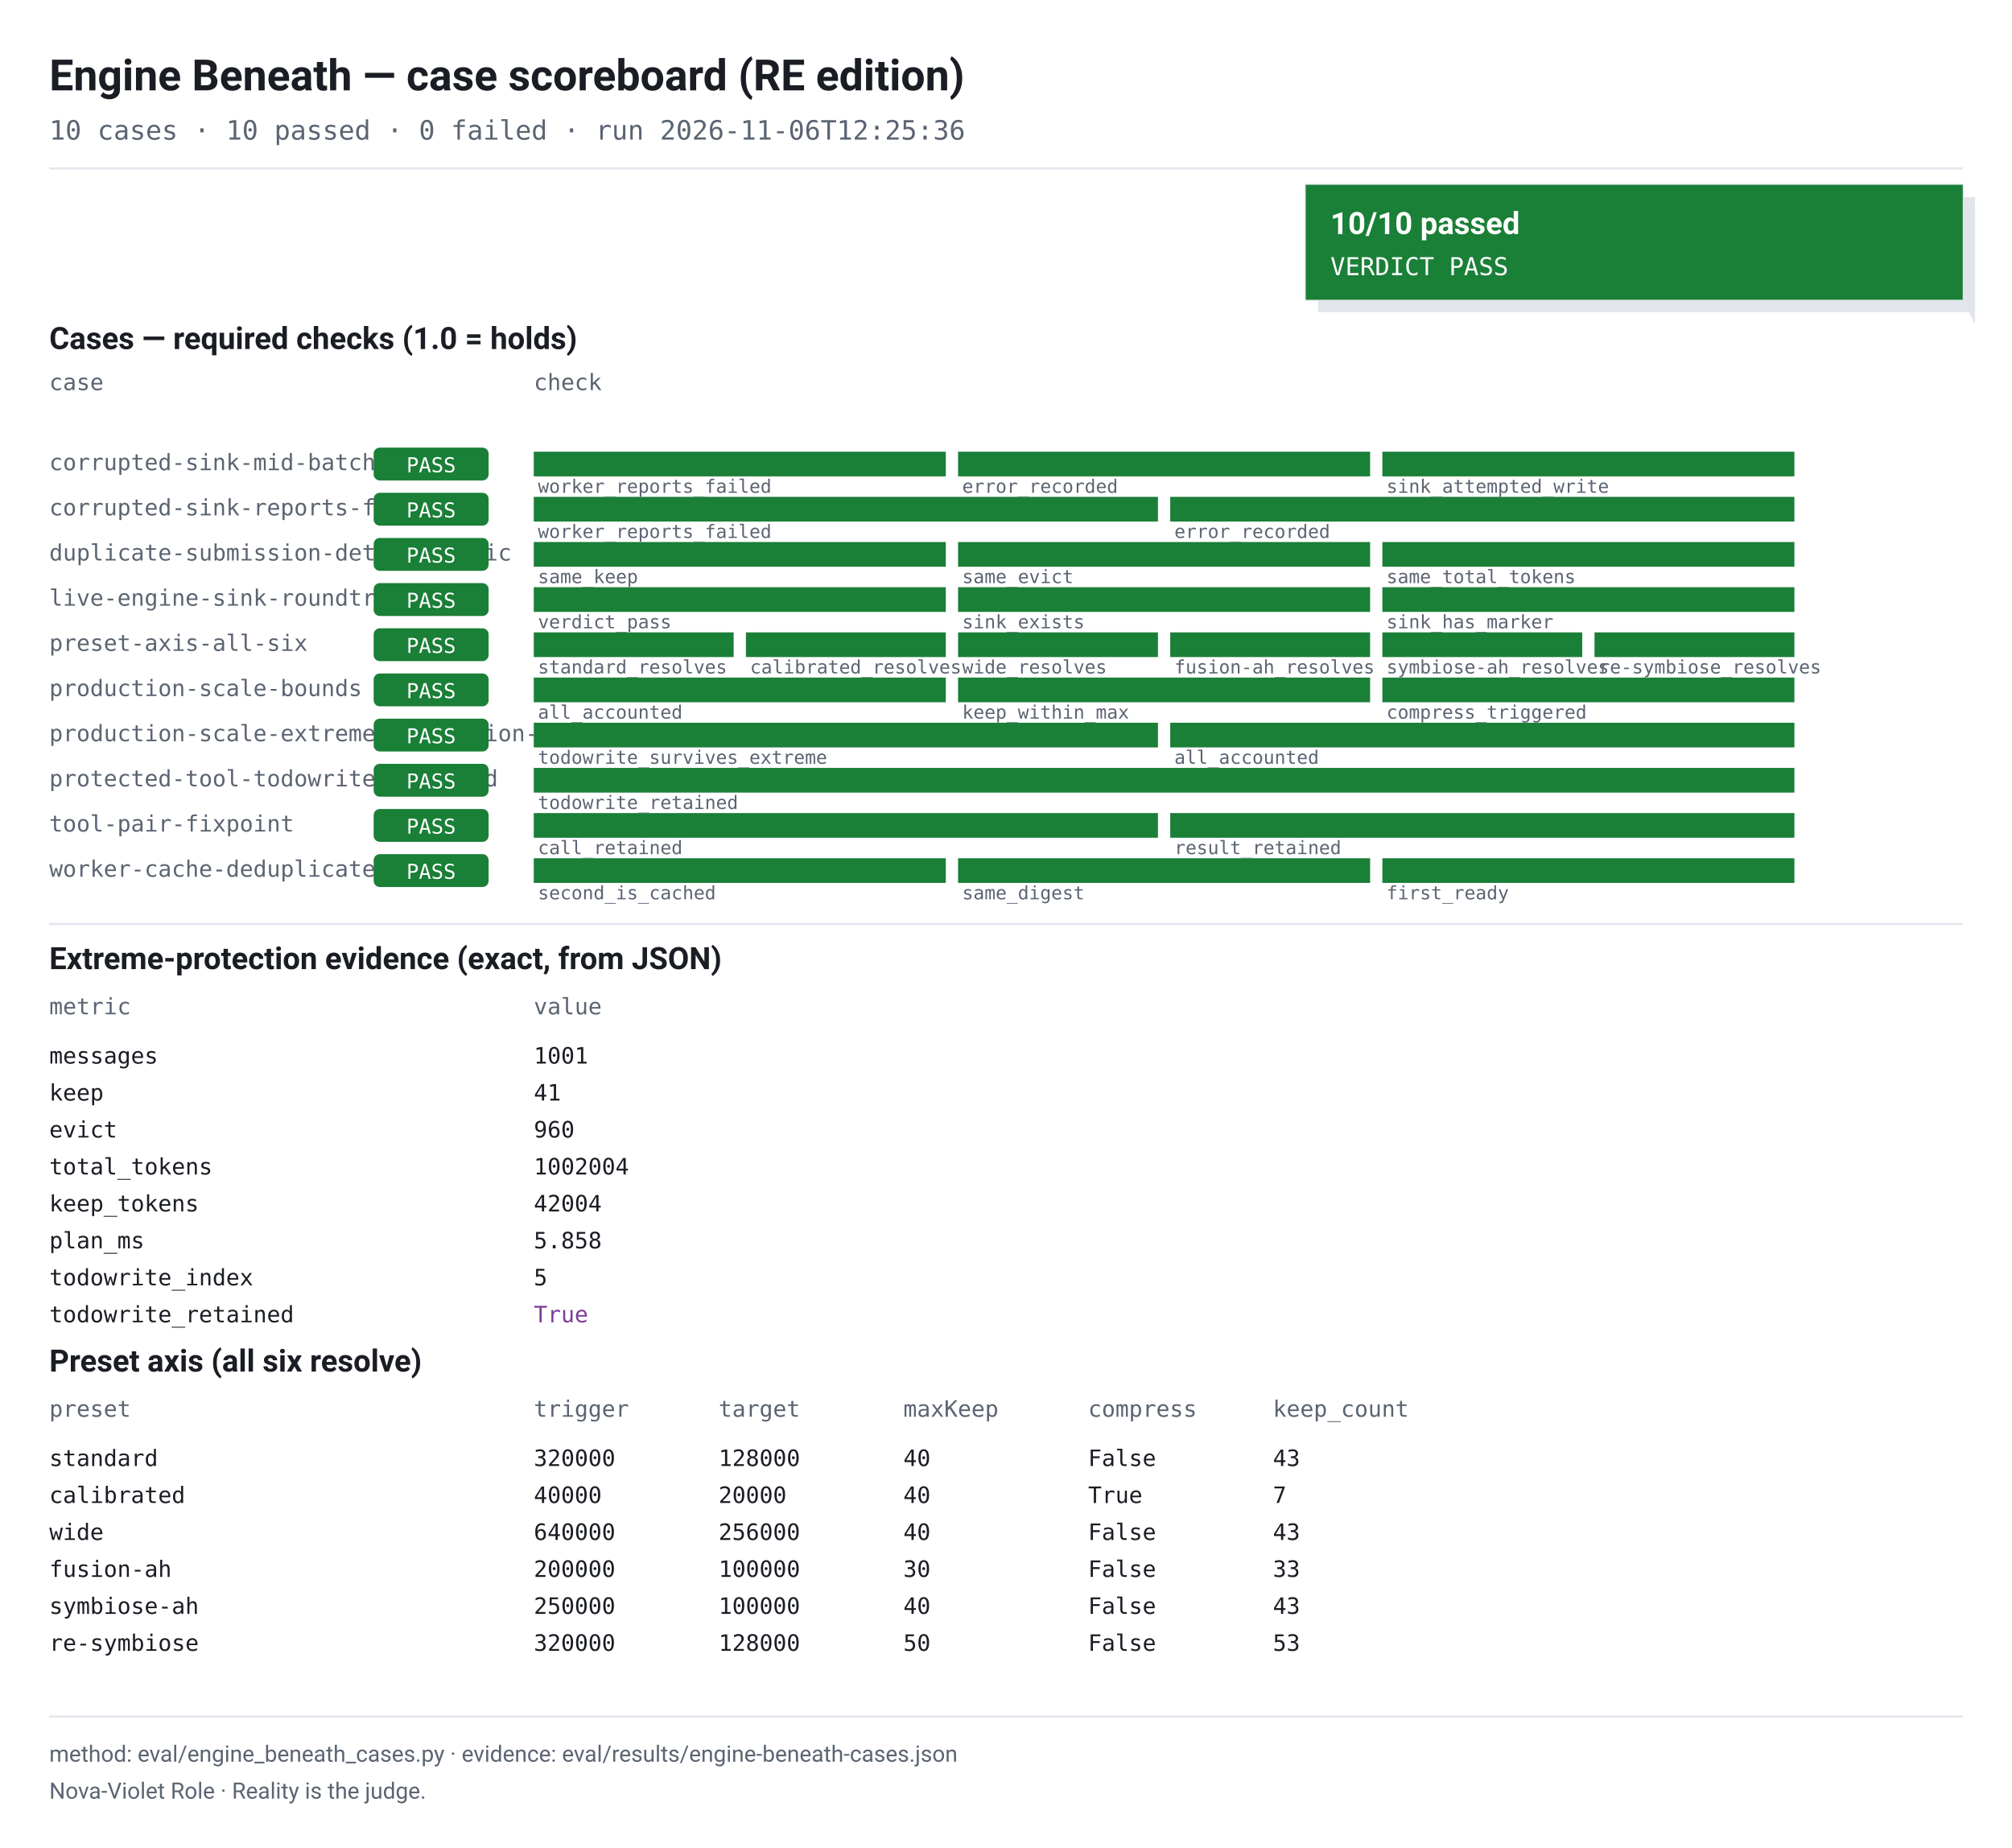
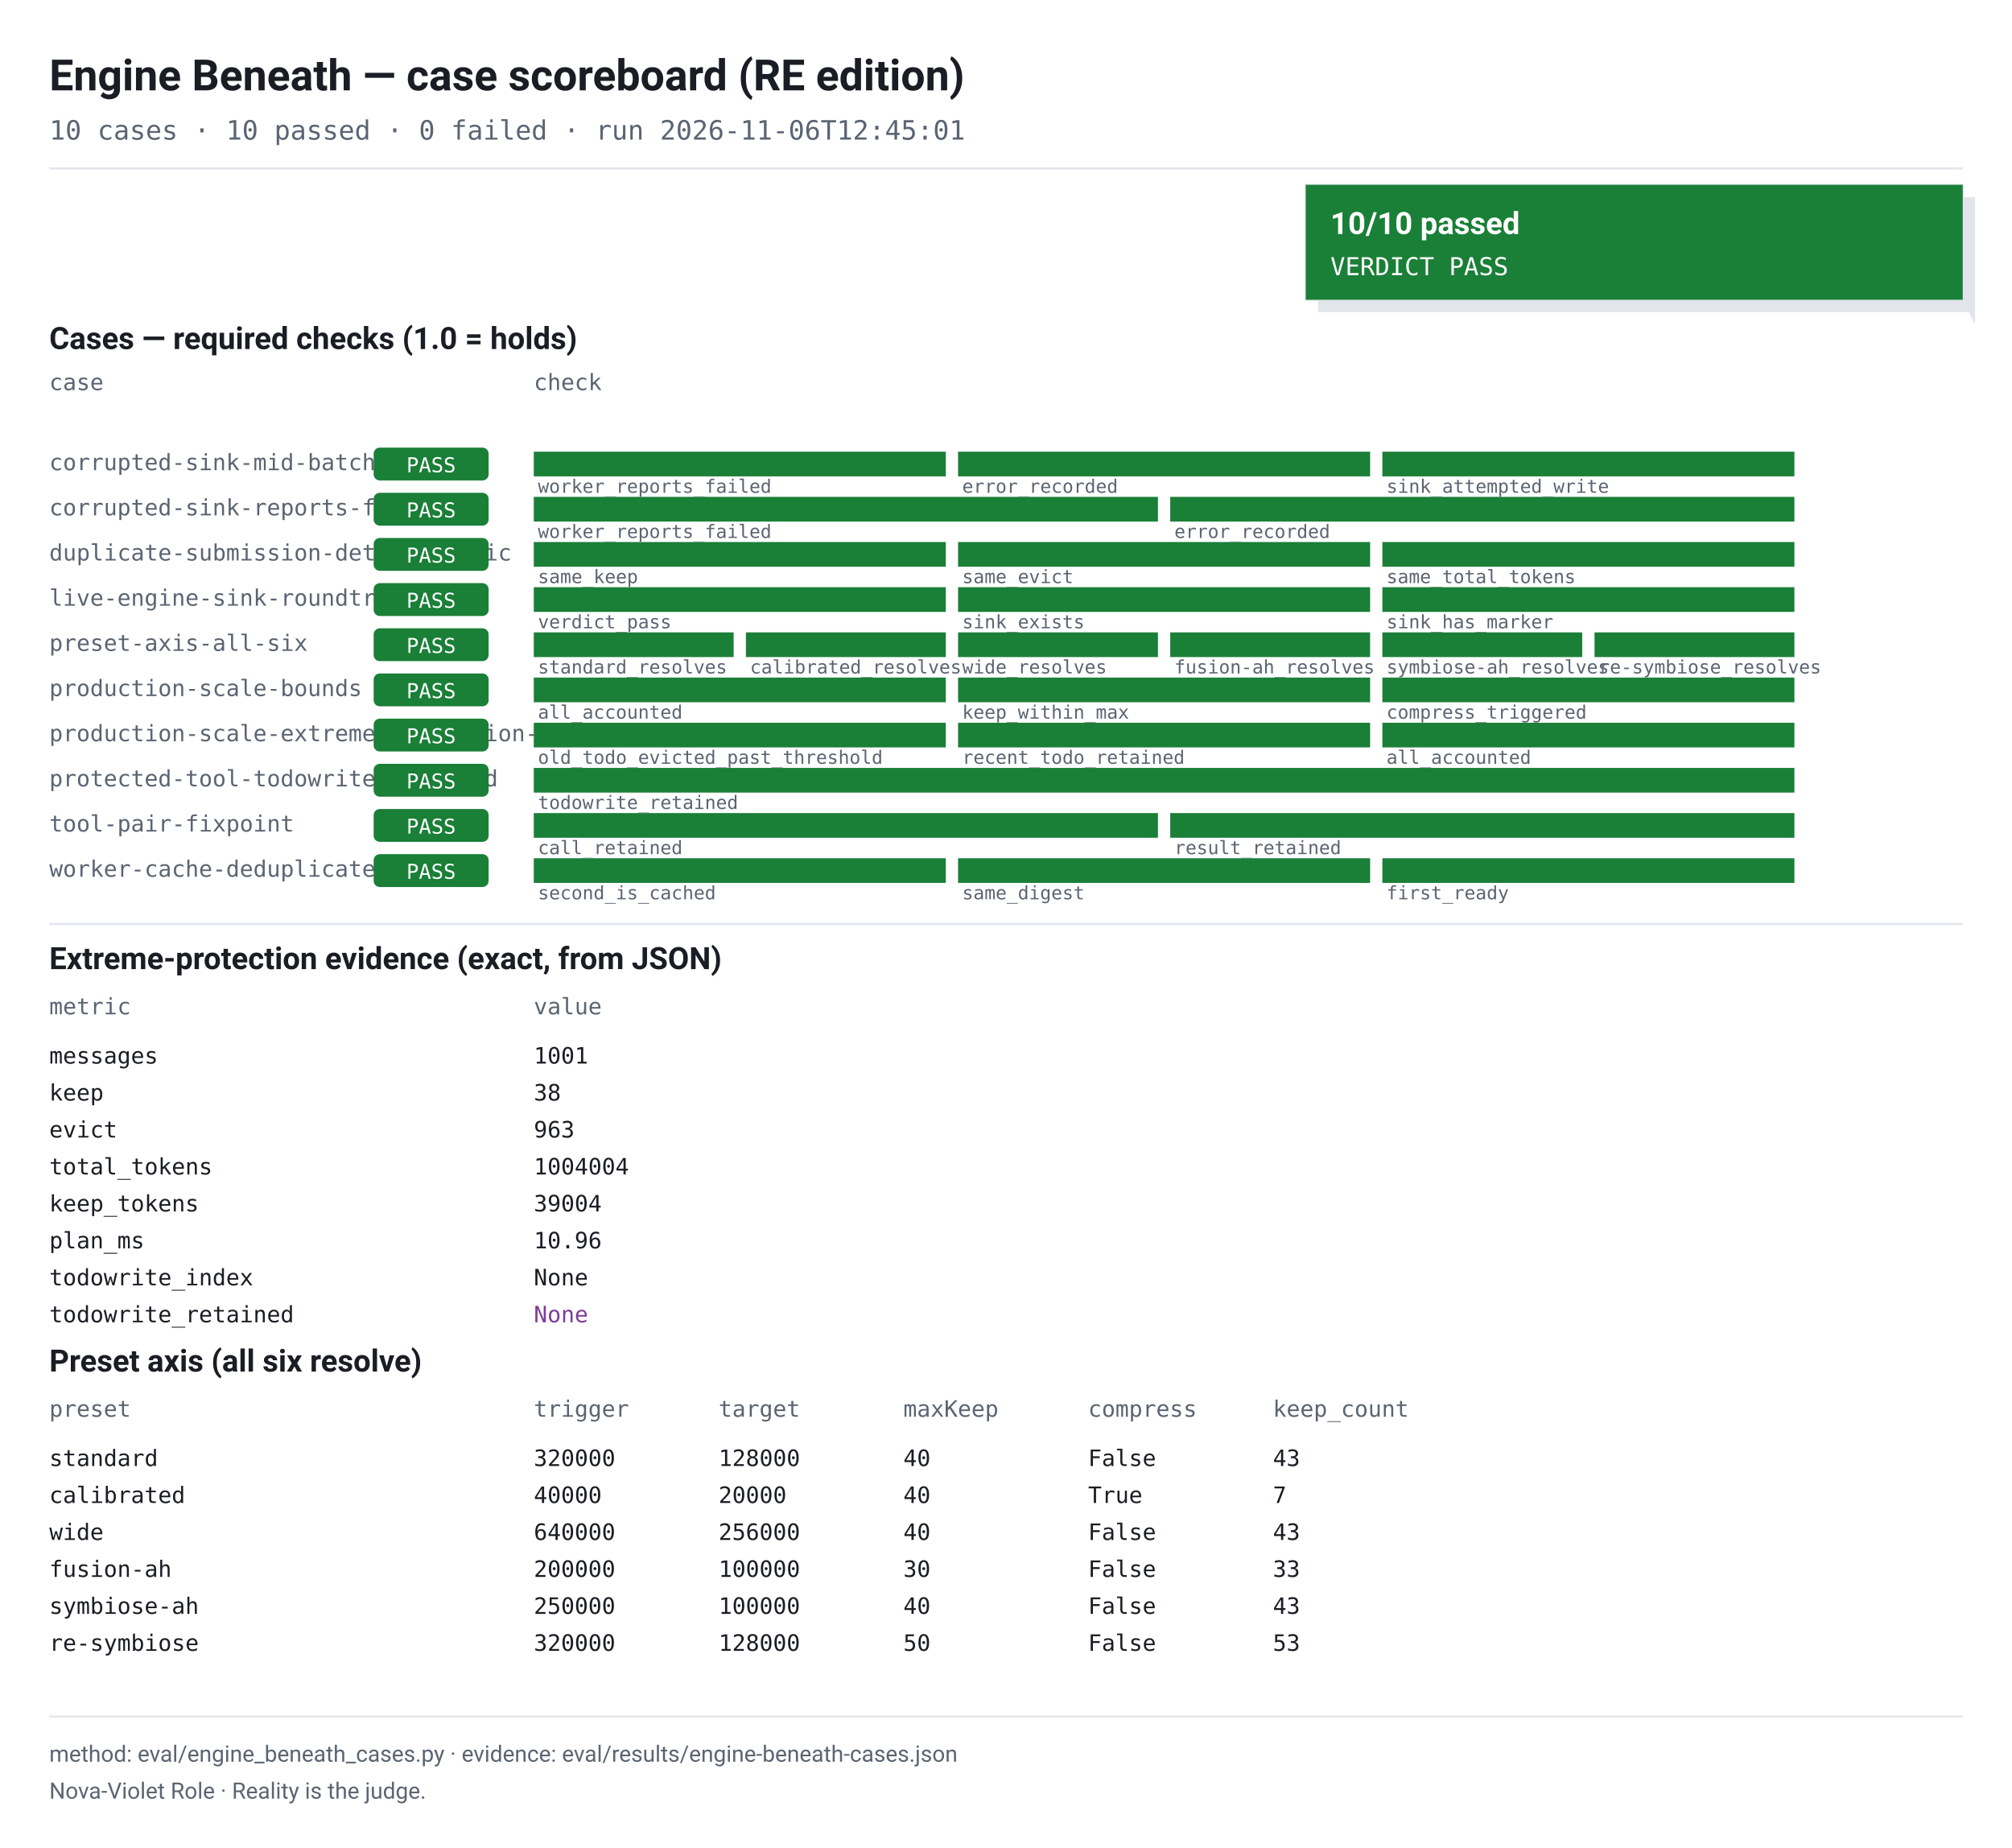
<svg xmlns="http://www.w3.org/2000/svg" width="980" height="900" viewBox="0 0 980 900" font-family="-apple-system,BlinkMacSystemFont,Segoe UI,Roboto,Helvetica,Arial,sans-serif">
  <rect width="980" height="900" fill="#ffffff" />
  <text x="24" y="44" font-family="-apple-system,BlinkMacSystemFont,Segoe UI,Roboto,Helvetica,Arial,sans-serif" font-size="21" fill="#1a1d24" text-anchor="start" font-weight="bold">Engine Beneath — case scoreboard (RE edition)</text>
-   <text x="24" y="68" font-family="ui-monospace,SFMono-Regular,Menlo,Consolas,monospace" font-size="13" fill="#5b6472" text-anchor="start">10 cases · 10 passed · 0 failed · run 2026-11-06T12:25:36</text>
+   <text x="24" y="68" font-family="ui-monospace,SFMono-Regular,Menlo,Consolas,monospace" font-size="13" fill="#5b6472" text-anchor="start">10 cases · 10 passed · 0 failed · run 2026-11-06T12:45:01</text>
  <line x1="24" y1="82" x2="956" y2="82" stroke="#e2e5ec" />
  <rect x="642" y="96" width="320" height="56" fill="#e2e5ec" />
  <polygon points="956,96 962,102 962,158 956,146" fill="#e2e5ec" />
  <rect x="636" y="90" width="320" height="56" fill="#ffffff" stroke="#e2e5ec" />
  <rect x="636" y="90" width="320" height="56" fill="#1a7f37" />
  <text x="648" y="114" font-family="-apple-system,BlinkMacSystemFont,Segoe UI,Roboto,Helvetica,Arial,sans-serif" font-size="15" fill="#ffffff" text-anchor="start" font-weight="bold">10/10 passed</text>
  <text x="648" y="134" font-family="ui-monospace,SFMono-Regular,Menlo,Consolas,monospace" font-size="12" fill="#ffffff" text-anchor="start">VERDICT PASS</text>
  <text x="24" y="170" font-family="-apple-system,BlinkMacSystemFont,Segoe UI,Roboto,Helvetica,Arial,sans-serif" font-size="15" fill="#1a1d24" text-anchor="start" font-weight="bold">Cases — required checks (1.0 = holds)</text>
  <text x="24" y="190" font-family="ui-monospace,SFMono-Regular,Menlo,Consolas,monospace" font-size="11" fill="#5b6472" text-anchor="start">case</text>
  <text x="260" y="190" font-family="ui-monospace,SFMono-Regular,Menlo,Consolas,monospace" font-size="11" fill="#5b6472" text-anchor="start">check</text>
  <text x="24" y="229" font-family="ui-monospace,SFMono-Regular,Menlo,Consolas,monospace" font-size="11" fill="#5b6472" text-anchor="start">corrupted-sink-mid-batch</text>
  <rect x="182" y="218" width="56" height="16" rx="3" fill="#1a7f37" />
  <text x="210" y="230" font-family="ui-monospace,SFMono-Regular,Menlo,Consolas,monospace" font-size="10" fill="#ffffff" text-anchor="middle">PASS</text>
  <rect x="260.0" y="220" width="200.667" height="12" fill="#e2e5ec" />
  <rect x="260.0" y="220" width="200.667" height="12" fill="#1a7f37" />
  <text x="262.0" y="240" font-family="ui-monospace,SFMono-Regular,Menlo,Consolas,monospace" font-size="9" fill="#5b6472" text-anchor="start">worker_reports_failed</text>
  <rect x="466.667" y="220" width="200.667" height="12" fill="#e2e5ec" />
  <rect x="466.667" y="220" width="200.667" height="12" fill="#1a7f37" />
  <text x="468.667" y="240" font-family="ui-monospace,SFMono-Regular,Menlo,Consolas,monospace" font-size="9" fill="#5b6472" text-anchor="start">error_recorded</text>
  <rect x="673.333" y="220" width="200.667" height="12" fill="#e2e5ec" />
  <rect x="673.333" y="220" width="200.667" height="12" fill="#1a7f37" />
  <text x="675.333" y="240" font-family="ui-monospace,SFMono-Regular,Menlo,Consolas,monospace" font-size="9" fill="#5b6472" text-anchor="start">sink_attempted_write</text>
  <text x="24" y="251" font-family="ui-monospace,SFMono-Regular,Menlo,Consolas,monospace" font-size="11" fill="#5b6472" text-anchor="start">corrupted-sink-reports-failed</text>
  <rect x="182" y="240" width="56" height="16" rx="3" fill="#1a7f37" />
  <text x="210" y="252" font-family="ui-monospace,SFMono-Regular,Menlo,Consolas,monospace" font-size="10" fill="#ffffff" text-anchor="middle">PASS</text>
  <rect x="260.0" y="242" width="304.0" height="12" fill="#e2e5ec" />
  <rect x="260.0" y="242" width="304.0" height="12" fill="#1a7f37" />
  <text x="262.0" y="262" font-family="ui-monospace,SFMono-Regular,Menlo,Consolas,monospace" font-size="9" fill="#5b6472" text-anchor="start">worker_reports_failed</text>
  <rect x="570.0" y="242" width="304.0" height="12" fill="#e2e5ec" />
  <rect x="570.0" y="242" width="304.0" height="12" fill="#1a7f37" />
  <text x="572.0" y="262" font-family="ui-monospace,SFMono-Regular,Menlo,Consolas,monospace" font-size="9" fill="#5b6472" text-anchor="start">error_recorded</text>
  <text x="24" y="273" font-family="ui-monospace,SFMono-Regular,Menlo,Consolas,monospace" font-size="11" fill="#5b6472" text-anchor="start">duplicate-submission-deterministic</text>
  <rect x="182" y="262" width="56" height="16" rx="3" fill="#1a7f37" />
  <text x="210" y="274" font-family="ui-monospace,SFMono-Regular,Menlo,Consolas,monospace" font-size="10" fill="#ffffff" text-anchor="middle">PASS</text>
  <rect x="260.0" y="264" width="200.667" height="12" fill="#e2e5ec" />
  <rect x="260.0" y="264" width="200.667" height="12" fill="#1a7f37" />
  <text x="262.0" y="284" font-family="ui-monospace,SFMono-Regular,Menlo,Consolas,monospace" font-size="9" fill="#5b6472" text-anchor="start">same_keep</text>
  <rect x="466.667" y="264" width="200.667" height="12" fill="#e2e5ec" />
  <rect x="466.667" y="264" width="200.667" height="12" fill="#1a7f37" />
  <text x="468.667" y="284" font-family="ui-monospace,SFMono-Regular,Menlo,Consolas,monospace" font-size="9" fill="#5b6472" text-anchor="start">same_evict</text>
  <rect x="673.333" y="264" width="200.667" height="12" fill="#e2e5ec" />
  <rect x="673.333" y="264" width="200.667" height="12" fill="#1a7f37" />
  <text x="675.333" y="284" font-family="ui-monospace,SFMono-Regular,Menlo,Consolas,monospace" font-size="9" fill="#5b6472" text-anchor="start">same_total_tokens</text>
  <text x="24" y="295" font-family="ui-monospace,SFMono-Regular,Menlo,Consolas,monospace" font-size="11" fill="#5b6472" text-anchor="start">live-engine-sink-roundtrip</text>
  <rect x="182" y="284" width="56" height="16" rx="3" fill="#1a7f37" />
  <text x="210" y="296" font-family="ui-monospace,SFMono-Regular,Menlo,Consolas,monospace" font-size="10" fill="#ffffff" text-anchor="middle">PASS</text>
  <rect x="260.0" y="286" width="200.667" height="12" fill="#e2e5ec" />
  <rect x="260.0" y="286" width="200.667" height="12" fill="#1a7f37" />
  <text x="262.0" y="306" font-family="ui-monospace,SFMono-Regular,Menlo,Consolas,monospace" font-size="9" fill="#5b6472" text-anchor="start">verdict_pass</text>
  <rect x="466.667" y="286" width="200.667" height="12" fill="#e2e5ec" />
  <rect x="466.667" y="286" width="200.667" height="12" fill="#1a7f37" />
  <text x="468.667" y="306" font-family="ui-monospace,SFMono-Regular,Menlo,Consolas,monospace" font-size="9" fill="#5b6472" text-anchor="start">sink_exists</text>
  <rect x="673.333" y="286" width="200.667" height="12" fill="#e2e5ec" />
  <rect x="673.333" y="286" width="200.667" height="12" fill="#1a7f37" />
  <text x="675.333" y="306" font-family="ui-monospace,SFMono-Regular,Menlo,Consolas,monospace" font-size="9" fill="#5b6472" text-anchor="start">sink_has_marker</text>
  <text x="24" y="317" font-family="ui-monospace,SFMono-Regular,Menlo,Consolas,monospace" font-size="11" fill="#5b6472" text-anchor="start">preset-axis-all-six</text>
  <rect x="182" y="306" width="56" height="16" rx="3" fill="#1a7f37" />
  <text x="210" y="318" font-family="ui-monospace,SFMono-Regular,Menlo,Consolas,monospace" font-size="10" fill="#ffffff" text-anchor="middle">PASS</text>
  <rect x="260.0" y="308" width="97.333" height="12" fill="#e2e5ec" />
  <rect x="260.0" y="308" width="97.333" height="12" fill="#1a7f37" />
  <text x="262.0" y="328" font-family="ui-monospace,SFMono-Regular,Menlo,Consolas,monospace" font-size="9" fill="#5b6472" text-anchor="start">standard_resolves</text>
  <rect x="363.333" y="308" width="97.333" height="12" fill="#e2e5ec" />
  <rect x="363.333" y="308" width="97.333" height="12" fill="#1a7f37" />
  <text x="365.333" y="328" font-family="ui-monospace,SFMono-Regular,Menlo,Consolas,monospace" font-size="9" fill="#5b6472" text-anchor="start">calibrated_resolves</text>
  <rect x="466.667" y="308" width="97.333" height="12" fill="#e2e5ec" />
  <rect x="466.667" y="308" width="97.333" height="12" fill="#1a7f37" />
  <text x="468.667" y="328" font-family="ui-monospace,SFMono-Regular,Menlo,Consolas,monospace" font-size="9" fill="#5b6472" text-anchor="start">wide_resolves</text>
  <rect x="570.0" y="308" width="97.333" height="12" fill="#e2e5ec" />
  <rect x="570.0" y="308" width="97.333" height="12" fill="#1a7f37" />
  <text x="572.0" y="328" font-family="ui-monospace,SFMono-Regular,Menlo,Consolas,monospace" font-size="9" fill="#5b6472" text-anchor="start">fusion-ah_resolves</text>
  <rect x="673.333" y="308" width="97.333" height="12" fill="#e2e5ec" />
  <rect x="673.333" y="308" width="97.333" height="12" fill="#1a7f37" />
  <text x="675.333" y="328" font-family="ui-monospace,SFMono-Regular,Menlo,Consolas,monospace" font-size="9" fill="#5b6472" text-anchor="start">symbiose-ah_resolves</text>
  <rect x="776.667" y="308" width="97.333" height="12" fill="#e2e5ec" />
  <rect x="776.667" y="308" width="97.333" height="12" fill="#1a7f37" />
  <text x="778.667" y="328" font-family="ui-monospace,SFMono-Regular,Menlo,Consolas,monospace" font-size="9" fill="#5b6472" text-anchor="start">re-symbiose_resolves</text>
  <text x="24" y="339" font-family="ui-monospace,SFMono-Regular,Menlo,Consolas,monospace" font-size="11" fill="#5b6472" text-anchor="start">production-scale-bounds</text>
  <rect x="182" y="328" width="56" height="16" rx="3" fill="#1a7f37" />
  <text x="210" y="340" font-family="ui-monospace,SFMono-Regular,Menlo,Consolas,monospace" font-size="10" fill="#ffffff" text-anchor="middle">PASS</text>
  <rect x="260.0" y="330" width="200.667" height="12" fill="#e2e5ec" />
  <rect x="260.0" y="330" width="200.667" height="12" fill="#1a7f37" />
  <text x="262.0" y="350" font-family="ui-monospace,SFMono-Regular,Menlo,Consolas,monospace" font-size="9" fill="#5b6472" text-anchor="start">all_accounted</text>
  <rect x="466.667" y="330" width="200.667" height="12" fill="#e2e5ec" />
  <rect x="466.667" y="330" width="200.667" height="12" fill="#1a7f37" />
  <text x="468.667" y="350" font-family="ui-monospace,SFMono-Regular,Menlo,Consolas,monospace" font-size="9" fill="#5b6472" text-anchor="start">keep_within_max</text>
  <rect x="673.333" y="330" width="200.667" height="12" fill="#e2e5ec" />
  <rect x="673.333" y="330" width="200.667" height="12" fill="#1a7f37" />
  <text x="675.333" y="350" font-family="ui-monospace,SFMono-Regular,Menlo,Consolas,monospace" font-size="9" fill="#5b6472" text-anchor="start">compress_triggered</text>
  <text x="24" y="361" font-family="ui-monospace,SFMono-Regular,Menlo,Consolas,monospace" font-size="11" fill="#5b6472" text-anchor="start">production-scale-extreme-protection-warning</text>
  <rect x="182" y="350" width="56" height="16" rx="3" fill="#1a7f37" />
  <text x="210" y="362" font-family="ui-monospace,SFMono-Regular,Menlo,Consolas,monospace" font-size="10" fill="#ffffff" text-anchor="middle">PASS</text>
-   <rect x="260.0" y="352" width="304.0" height="12" fill="#e2e5ec" />
-   <rect x="260.0" y="352" width="304.0" height="12" fill="#1a7f37" />
-   <text x="262.0" y="372" font-family="ui-monospace,SFMono-Regular,Menlo,Consolas,monospace" font-size="9" fill="#5b6472" text-anchor="start">todowrite_survives_extreme</text>
-   <rect x="570.0" y="352" width="304.0" height="12" fill="#e2e5ec" />
-   <rect x="570.0" y="352" width="304.0" height="12" fill="#1a7f37" />
-   <text x="572.0" y="372" font-family="ui-monospace,SFMono-Regular,Menlo,Consolas,monospace" font-size="9" fill="#5b6472" text-anchor="start">all_accounted</text>
+   <rect x="260.0" y="352" width="200.667" height="12" fill="#e2e5ec" />
+   <rect x="260.0" y="352" width="200.667" height="12" fill="#1a7f37" />
+   <text x="262.0" y="372" font-family="ui-monospace,SFMono-Regular,Menlo,Consolas,monospace" font-size="9" fill="#5b6472" text-anchor="start">old_todo_evicted_past_threshold</text>
+   <rect x="466.667" y="352" width="200.667" height="12" fill="#e2e5ec" />
+   <rect x="466.667" y="352" width="200.667" height="12" fill="#1a7f37" />
+   <text x="468.667" y="372" font-family="ui-monospace,SFMono-Regular,Menlo,Consolas,monospace" font-size="9" fill="#5b6472" text-anchor="start">recent_todo_retained</text>
+   <rect x="673.333" y="352" width="200.667" height="12" fill="#e2e5ec" />
+   <rect x="673.333" y="352" width="200.667" height="12" fill="#1a7f37" />
+   <text x="675.333" y="372" font-family="ui-monospace,SFMono-Regular,Menlo,Consolas,monospace" font-size="9" fill="#5b6472" text-anchor="start">all_accounted</text>
  <text x="24" y="383" font-family="ui-monospace,SFMono-Regular,Menlo,Consolas,monospace" font-size="11" fill="#5b6472" text-anchor="start">protected-tool-todowrite-retained</text>
  <rect x="182" y="372" width="56" height="16" rx="3" fill="#1a7f37" />
  <text x="210" y="384" font-family="ui-monospace,SFMono-Regular,Menlo,Consolas,monospace" font-size="10" fill="#ffffff" text-anchor="middle">PASS</text>
  <rect x="260.0" y="374" width="614.0" height="12" fill="#e2e5ec" />
  <rect x="260.0" y="374" width="614.0" height="12" fill="#1a7f37" />
  <text x="262.0" y="394" font-family="ui-monospace,SFMono-Regular,Menlo,Consolas,monospace" font-size="9" fill="#5b6472" text-anchor="start">todowrite_retained</text>
  <text x="24" y="405" font-family="ui-monospace,SFMono-Regular,Menlo,Consolas,monospace" font-size="11" fill="#5b6472" text-anchor="start">tool-pair-fixpoint</text>
  <rect x="182" y="394" width="56" height="16" rx="3" fill="#1a7f37" />
  <text x="210" y="406" font-family="ui-monospace,SFMono-Regular,Menlo,Consolas,monospace" font-size="10" fill="#ffffff" text-anchor="middle">PASS</text>
  <rect x="260.0" y="396" width="304.0" height="12" fill="#e2e5ec" />
  <rect x="260.0" y="396" width="304.0" height="12" fill="#1a7f37" />
  <text x="262.0" y="416" font-family="ui-monospace,SFMono-Regular,Menlo,Consolas,monospace" font-size="9" fill="#5b6472" text-anchor="start">call_retained</text>
  <rect x="570.0" y="396" width="304.0" height="12" fill="#e2e5ec" />
  <rect x="570.0" y="396" width="304.0" height="12" fill="#1a7f37" />
  <text x="572.0" y="416" font-family="ui-monospace,SFMono-Regular,Menlo,Consolas,monospace" font-size="9" fill="#5b6472" text-anchor="start">result_retained</text>
  <text x="24" y="427" font-family="ui-monospace,SFMono-Regular,Menlo,Consolas,monospace" font-size="11" fill="#5b6472" text-anchor="start">worker-cache-deduplicates</text>
  <rect x="182" y="416" width="56" height="16" rx="3" fill="#1a7f37" />
  <text x="210" y="428" font-family="ui-monospace,SFMono-Regular,Menlo,Consolas,monospace" font-size="10" fill="#ffffff" text-anchor="middle">PASS</text>
  <rect x="260.0" y="418" width="200.667" height="12" fill="#e2e5ec" />
  <rect x="260.0" y="418" width="200.667" height="12" fill="#1a7f37" />
  <text x="262.0" y="438" font-family="ui-monospace,SFMono-Regular,Menlo,Consolas,monospace" font-size="9" fill="#5b6472" text-anchor="start">second_is_cached</text>
  <rect x="466.667" y="418" width="200.667" height="12" fill="#e2e5ec" />
  <rect x="466.667" y="418" width="200.667" height="12" fill="#1a7f37" />
  <text x="468.667" y="438" font-family="ui-monospace,SFMono-Regular,Menlo,Consolas,monospace" font-size="9" fill="#5b6472" text-anchor="start">same_digest</text>
  <rect x="673.333" y="418" width="200.667" height="12" fill="#e2e5ec" />
  <rect x="673.333" y="418" width="200.667" height="12" fill="#1a7f37" />
  <text x="675.333" y="438" font-family="ui-monospace,SFMono-Regular,Menlo,Consolas,monospace" font-size="9" fill="#5b6472" text-anchor="start">first_ready</text>
  <line x1="24" y1="450" x2="956" y2="450" stroke="#e2e5ec" />
  <text x="24" y="472" font-family="-apple-system,BlinkMacSystemFont,Segoe UI,Roboto,Helvetica,Arial,sans-serif" font-size="15" fill="#1a1d24" text-anchor="start" font-weight="bold">Extreme-protection evidence (exact, from JSON)</text>
  <text x="24" y="494" font-family="ui-monospace,SFMono-Regular,Menlo,Consolas,monospace" font-size="11" fill="#5b6472" text-anchor="start">metric</text>
  <text x="260" y="494" font-family="ui-monospace,SFMono-Regular,Menlo,Consolas,monospace" font-size="11" fill="#5b6472" text-anchor="start">value</text>
  <text x="24" y="518" font-family="ui-monospace,SFMono-Regular,Menlo,Consolas,monospace" font-size="11" fill="#1a1d24" text-anchor="start">messages</text>
  <text x="260" y="518" font-family="ui-monospace,SFMono-Regular,Menlo,Consolas,monospace" font-size="11" fill="#1a1d24" text-anchor="start">1001</text>
  <text x="24" y="536" font-family="ui-monospace,SFMono-Regular,Menlo,Consolas,monospace" font-size="11" fill="#1a1d24" text-anchor="start">keep</text>
-   <text x="260" y="536" font-family="ui-monospace,SFMono-Regular,Menlo,Consolas,monospace" font-size="11" fill="#1a1d24" text-anchor="start">41</text>
+   <text x="260" y="536" font-family="ui-monospace,SFMono-Regular,Menlo,Consolas,monospace" font-size="11" fill="#1a1d24" text-anchor="start">38</text>
  <text x="24" y="554" font-family="ui-monospace,SFMono-Regular,Menlo,Consolas,monospace" font-size="11" fill="#1a1d24" text-anchor="start">evict</text>
-   <text x="260" y="554" font-family="ui-monospace,SFMono-Regular,Menlo,Consolas,monospace" font-size="11" fill="#1a1d24" text-anchor="start">960</text>
+   <text x="260" y="554" font-family="ui-monospace,SFMono-Regular,Menlo,Consolas,monospace" font-size="11" fill="#1a1d24" text-anchor="start">963</text>
  <text x="24" y="572" font-family="ui-monospace,SFMono-Regular,Menlo,Consolas,monospace" font-size="11" fill="#1a1d24" text-anchor="start">total_tokens</text>
-   <text x="260" y="572" font-family="ui-monospace,SFMono-Regular,Menlo,Consolas,monospace" font-size="11" fill="#1a1d24" text-anchor="start">1002004</text>
+   <text x="260" y="572" font-family="ui-monospace,SFMono-Regular,Menlo,Consolas,monospace" font-size="11" fill="#1a1d24" text-anchor="start">1004004</text>
  <text x="24" y="590" font-family="ui-monospace,SFMono-Regular,Menlo,Consolas,monospace" font-size="11" fill="#1a1d24" text-anchor="start">keep_tokens</text>
-   <text x="260" y="590" font-family="ui-monospace,SFMono-Regular,Menlo,Consolas,monospace" font-size="11" fill="#1a1d24" text-anchor="start">42004</text>
+   <text x="260" y="590" font-family="ui-monospace,SFMono-Regular,Menlo,Consolas,monospace" font-size="11" fill="#1a1d24" text-anchor="start">39004</text>
  <text x="24" y="608" font-family="ui-monospace,SFMono-Regular,Menlo,Consolas,monospace" font-size="11" fill="#1a1d24" text-anchor="start">plan_ms</text>
-   <text x="260" y="608" font-family="ui-monospace,SFMono-Regular,Menlo,Consolas,monospace" font-size="11" fill="#1a1d24" text-anchor="start">5.858</text>
+   <text x="260" y="608" font-family="ui-monospace,SFMono-Regular,Menlo,Consolas,monospace" font-size="11" fill="#1a1d24" text-anchor="start">10.96</text>
  <text x="24" y="626" font-family="ui-monospace,SFMono-Regular,Menlo,Consolas,monospace" font-size="11" fill="#1a1d24" text-anchor="start">todowrite_index</text>
-   <text x="260" y="626" font-family="ui-monospace,SFMono-Regular,Menlo,Consolas,monospace" font-size="11" fill="#1a1d24" text-anchor="start">5</text>
+   <text x="260" y="626" font-family="ui-monospace,SFMono-Regular,Menlo,Consolas,monospace" font-size="11" fill="#1a1d24" text-anchor="start">None</text>
  <text x="24" y="644" font-family="ui-monospace,SFMono-Regular,Menlo,Consolas,monospace" font-size="11" fill="#1a1d24" text-anchor="start">todowrite_retained</text>
-   <text x="260" y="644" font-family="ui-monospace,SFMono-Regular,Menlo,Consolas,monospace" font-size="11" fill="#7d3c98" text-anchor="start">True</text>
+   <text x="260" y="644" font-family="ui-monospace,SFMono-Regular,Menlo,Consolas,monospace" font-size="11" fill="#7d3c98" text-anchor="start">None</text>
  <text x="24" y="668" font-family="-apple-system,BlinkMacSystemFont,Segoe UI,Roboto,Helvetica,Arial,sans-serif" font-size="15" fill="#1a1d24" text-anchor="start" font-weight="bold">Preset axis (all six resolve)</text>
  <text x="24" y="690" font-family="ui-monospace,SFMono-Regular,Menlo,Consolas,monospace" font-size="11" fill="#5b6472" text-anchor="start">preset</text>
  <text x="260" y="690" font-family="ui-monospace,SFMono-Regular,Menlo,Consolas,monospace" font-size="11" fill="#5b6472" text-anchor="start">trigger</text>
  <text x="350" y="690" font-family="ui-monospace,SFMono-Regular,Menlo,Consolas,monospace" font-size="11" fill="#5b6472" text-anchor="start">target</text>
  <text x="440" y="690" font-family="ui-monospace,SFMono-Regular,Menlo,Consolas,monospace" font-size="11" fill="#5b6472" text-anchor="start">maxKeep</text>
  <text x="530" y="690" font-family="ui-monospace,SFMono-Regular,Menlo,Consolas,monospace" font-size="11" fill="#5b6472" text-anchor="start">compress</text>
  <text x="620" y="690" font-family="ui-monospace,SFMono-Regular,Menlo,Consolas,monospace" font-size="11" fill="#5b6472" text-anchor="start">keep_count</text>
  <text x="24" y="714" font-family="ui-monospace,SFMono-Regular,Menlo,Consolas,monospace" font-size="11" fill="#1a1d24" text-anchor="start">standard</text>
  <text x="260" y="714" font-family="ui-monospace,SFMono-Regular,Menlo,Consolas,monospace" font-size="11" fill="#1a1d24" text-anchor="start">320000</text>
  <text x="350" y="714" font-family="ui-monospace,SFMono-Regular,Menlo,Consolas,monospace" font-size="11" fill="#1a1d24" text-anchor="start">128000</text>
  <text x="440" y="714" font-family="ui-monospace,SFMono-Regular,Menlo,Consolas,monospace" font-size="11" fill="#1a1d24" text-anchor="start">40</text>
  <text x="530" y="714" font-family="ui-monospace,SFMono-Regular,Menlo,Consolas,monospace" font-size="11" fill="#1a1d24" text-anchor="start">False</text>
  <text x="620" y="714" font-family="ui-monospace,SFMono-Regular,Menlo,Consolas,monospace" font-size="11" fill="#1a1d24" text-anchor="start">43</text>
  <text x="24" y="732" font-family="ui-monospace,SFMono-Regular,Menlo,Consolas,monospace" font-size="11" fill="#1a1d24" text-anchor="start">calibrated</text>
  <text x="260" y="732" font-family="ui-monospace,SFMono-Regular,Menlo,Consolas,monospace" font-size="11" fill="#1a1d24" text-anchor="start">40000</text>
  <text x="350" y="732" font-family="ui-monospace,SFMono-Regular,Menlo,Consolas,monospace" font-size="11" fill="#1a1d24" text-anchor="start">20000</text>
  <text x="440" y="732" font-family="ui-monospace,SFMono-Regular,Menlo,Consolas,monospace" font-size="11" fill="#1a1d24" text-anchor="start">40</text>
  <text x="530" y="732" font-family="ui-monospace,SFMono-Regular,Menlo,Consolas,monospace" font-size="11" fill="#1a1d24" text-anchor="start">True</text>
  <text x="620" y="732" font-family="ui-monospace,SFMono-Regular,Menlo,Consolas,monospace" font-size="11" fill="#1a1d24" text-anchor="start">7</text>
  <text x="24" y="750" font-family="ui-monospace,SFMono-Regular,Menlo,Consolas,monospace" font-size="11" fill="#1a1d24" text-anchor="start">wide</text>
  <text x="260" y="750" font-family="ui-monospace,SFMono-Regular,Menlo,Consolas,monospace" font-size="11" fill="#1a1d24" text-anchor="start">640000</text>
  <text x="350" y="750" font-family="ui-monospace,SFMono-Regular,Menlo,Consolas,monospace" font-size="11" fill="#1a1d24" text-anchor="start">256000</text>
  <text x="440" y="750" font-family="ui-monospace,SFMono-Regular,Menlo,Consolas,monospace" font-size="11" fill="#1a1d24" text-anchor="start">40</text>
  <text x="530" y="750" font-family="ui-monospace,SFMono-Regular,Menlo,Consolas,monospace" font-size="11" fill="#1a1d24" text-anchor="start">False</text>
  <text x="620" y="750" font-family="ui-monospace,SFMono-Regular,Menlo,Consolas,monospace" font-size="11" fill="#1a1d24" text-anchor="start">43</text>
  <text x="24" y="768" font-family="ui-monospace,SFMono-Regular,Menlo,Consolas,monospace" font-size="11" fill="#1a1d24" text-anchor="start">fusion-ah</text>
  <text x="260" y="768" font-family="ui-monospace,SFMono-Regular,Menlo,Consolas,monospace" font-size="11" fill="#1a1d24" text-anchor="start">200000</text>
  <text x="350" y="768" font-family="ui-monospace,SFMono-Regular,Menlo,Consolas,monospace" font-size="11" fill="#1a1d24" text-anchor="start">100000</text>
  <text x="440" y="768" font-family="ui-monospace,SFMono-Regular,Menlo,Consolas,monospace" font-size="11" fill="#1a1d24" text-anchor="start">30</text>
  <text x="530" y="768" font-family="ui-monospace,SFMono-Regular,Menlo,Consolas,monospace" font-size="11" fill="#1a1d24" text-anchor="start">False</text>
  <text x="620" y="768" font-family="ui-monospace,SFMono-Regular,Menlo,Consolas,monospace" font-size="11" fill="#1a1d24" text-anchor="start">33</text>
  <text x="24" y="786" font-family="ui-monospace,SFMono-Regular,Menlo,Consolas,monospace" font-size="11" fill="#1a1d24" text-anchor="start">symbiose-ah</text>
  <text x="260" y="786" font-family="ui-monospace,SFMono-Regular,Menlo,Consolas,monospace" font-size="11" fill="#1a1d24" text-anchor="start">250000</text>
  <text x="350" y="786" font-family="ui-monospace,SFMono-Regular,Menlo,Consolas,monospace" font-size="11" fill="#1a1d24" text-anchor="start">100000</text>
  <text x="440" y="786" font-family="ui-monospace,SFMono-Regular,Menlo,Consolas,monospace" font-size="11" fill="#1a1d24" text-anchor="start">40</text>
  <text x="530" y="786" font-family="ui-monospace,SFMono-Regular,Menlo,Consolas,monospace" font-size="11" fill="#1a1d24" text-anchor="start">False</text>
  <text x="620" y="786" font-family="ui-monospace,SFMono-Regular,Menlo,Consolas,monospace" font-size="11" fill="#1a1d24" text-anchor="start">43</text>
  <text x="24" y="804" font-family="ui-monospace,SFMono-Regular,Menlo,Consolas,monospace" font-size="11" fill="#1a1d24" text-anchor="start">re-symbiose</text>
  <text x="260" y="804" font-family="ui-monospace,SFMono-Regular,Menlo,Consolas,monospace" font-size="11" fill="#1a1d24" text-anchor="start">320000</text>
  <text x="350" y="804" font-family="ui-monospace,SFMono-Regular,Menlo,Consolas,monospace" font-size="11" fill="#1a1d24" text-anchor="start">128000</text>
  <text x="440" y="804" font-family="ui-monospace,SFMono-Regular,Menlo,Consolas,monospace" font-size="11" fill="#1a1d24" text-anchor="start">50</text>
  <text x="530" y="804" font-family="ui-monospace,SFMono-Regular,Menlo,Consolas,monospace" font-size="11" fill="#1a1d24" text-anchor="start">False</text>
  <text x="620" y="804" font-family="ui-monospace,SFMono-Regular,Menlo,Consolas,monospace" font-size="11" fill="#1a1d24" text-anchor="start">53</text>
  <line x1="24" y1="836" x2="956" y2="836" stroke="#e2e5ec" />
  <text x="24" y="858" font-family="-apple-system,BlinkMacSystemFont,Segoe UI,Roboto,Helvetica,Arial,sans-serif" font-size="11" fill="#5b6472" text-anchor="start">method: eval/engine_beneath_cases.py · evidence: eval/results/engine-beneath-cases.json</text>
  <text x="24" y="876" font-family="-apple-system,BlinkMacSystemFont,Segoe UI,Roboto,Helvetica,Arial,sans-serif" font-size="11" fill="#5b6472" text-anchor="start">Nova-Violet Role · Reality is the judge.</text>
</svg>
